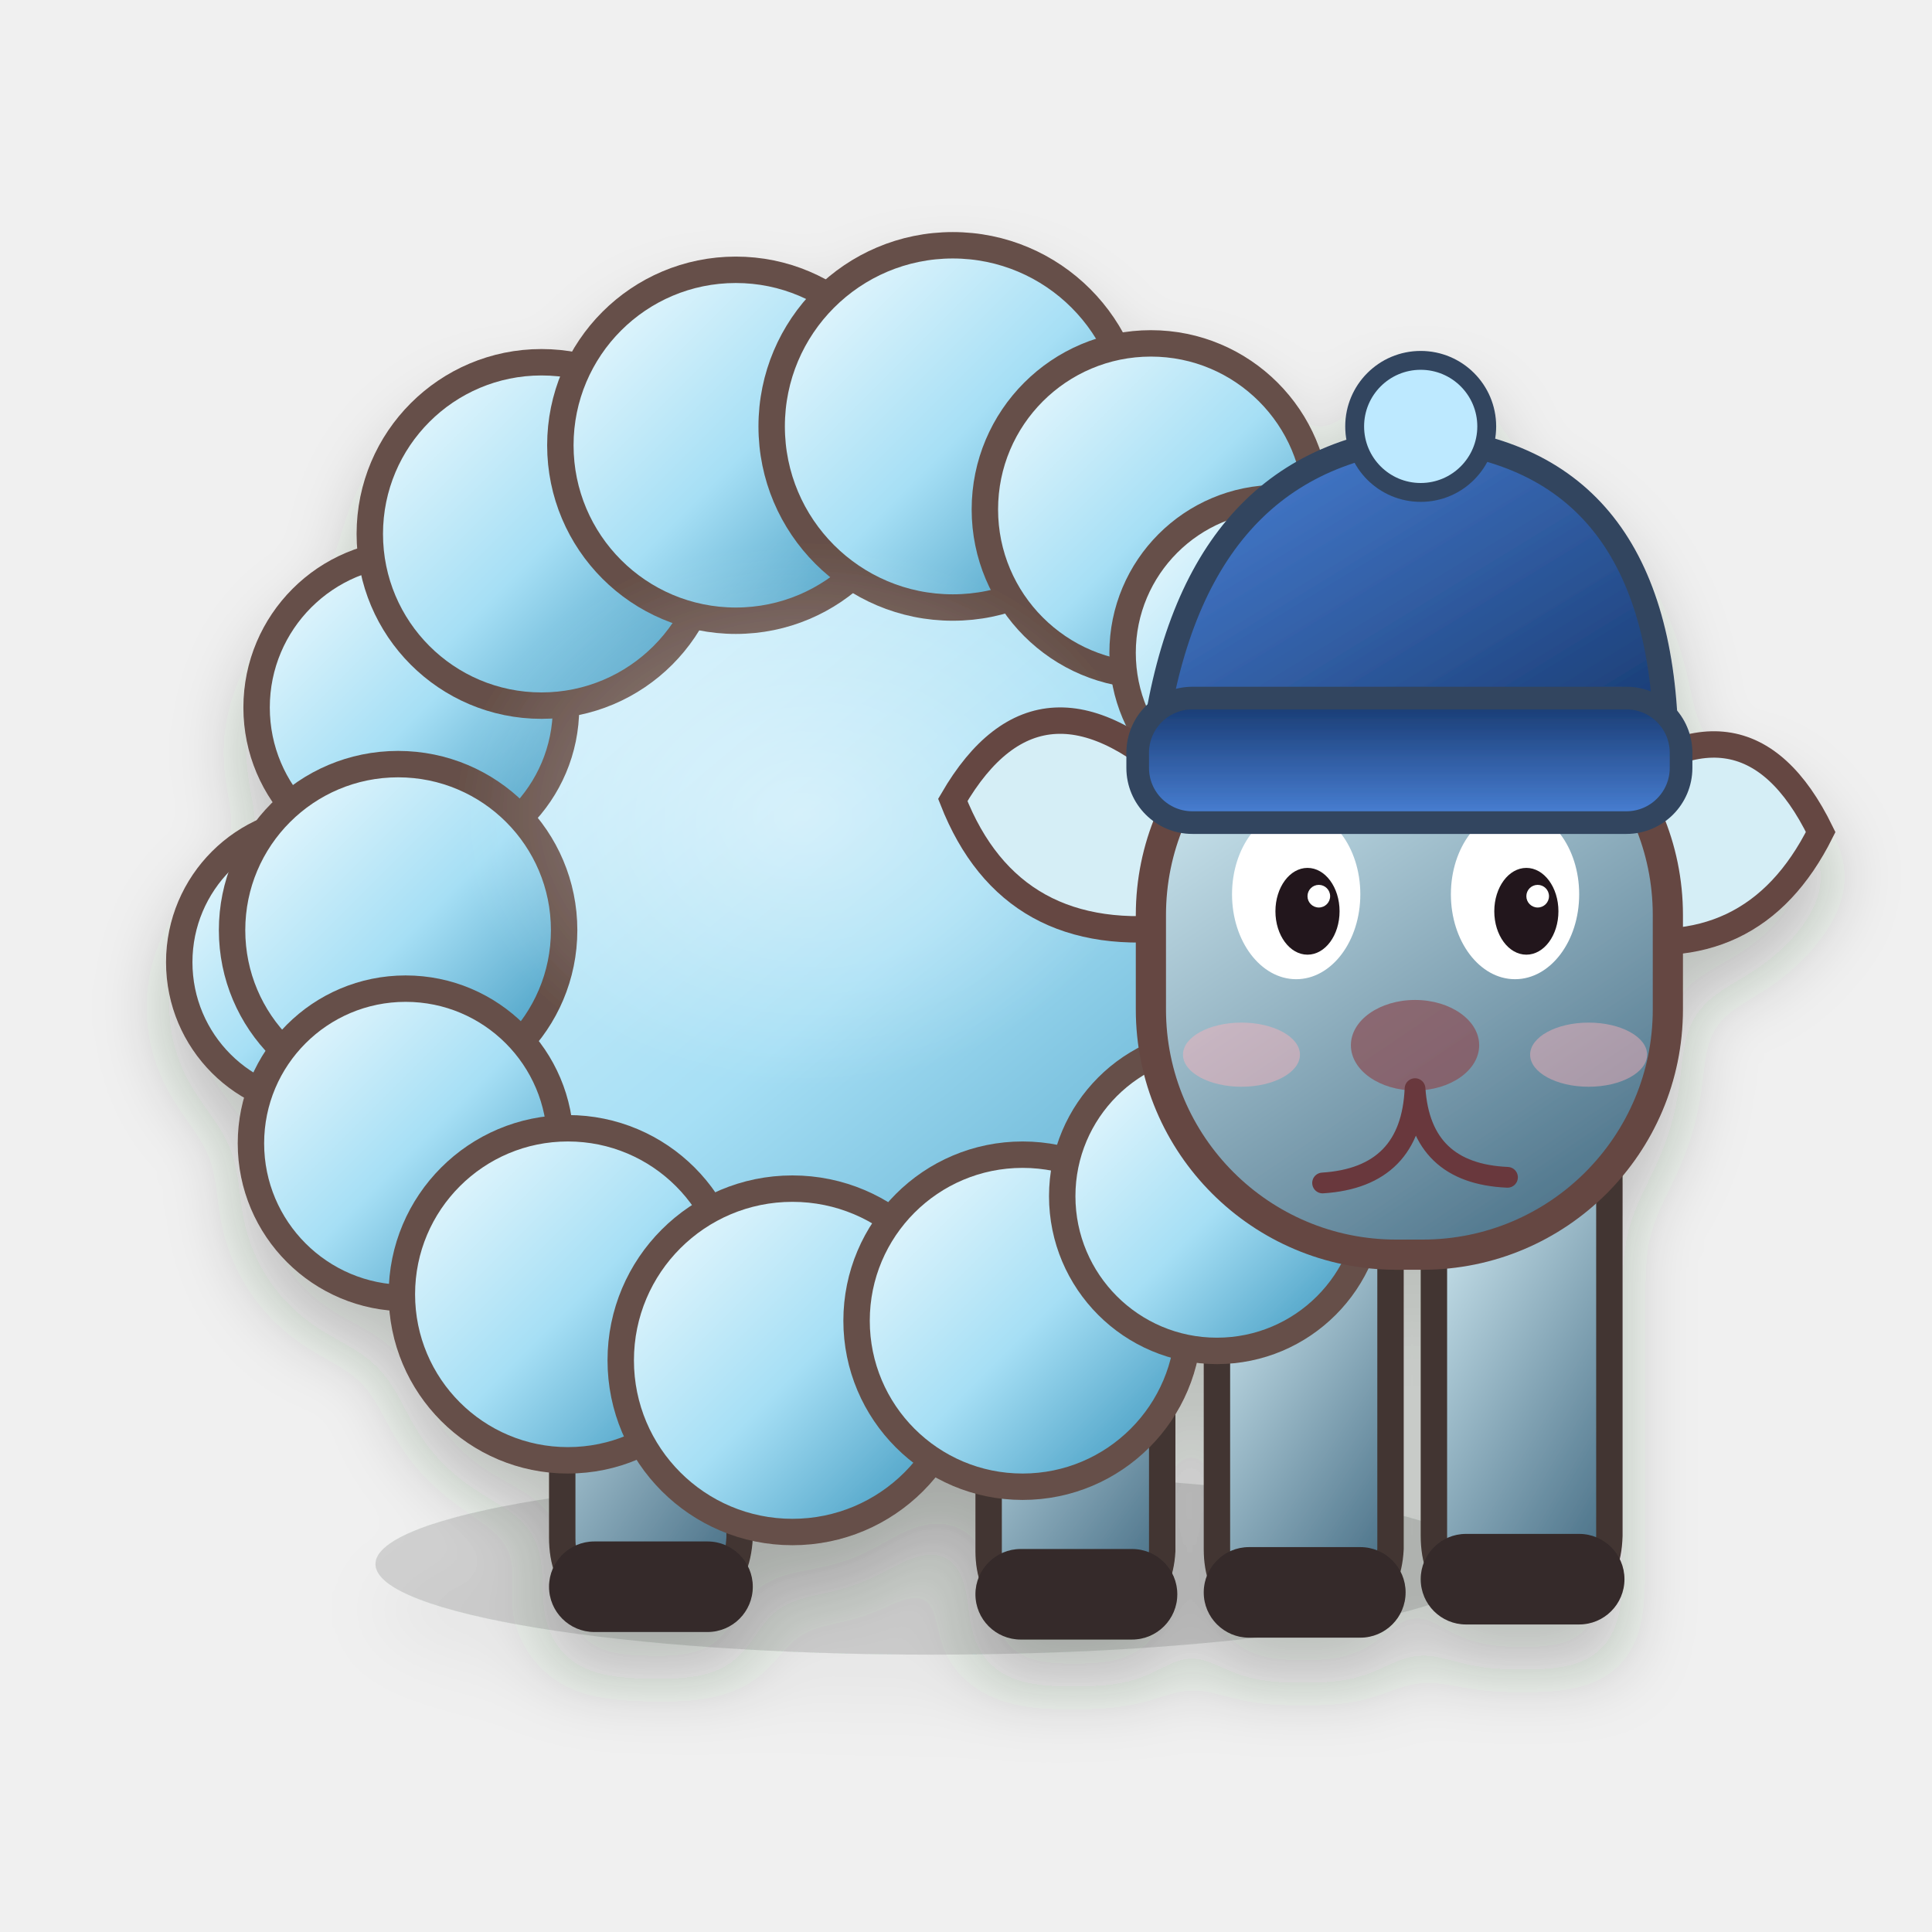
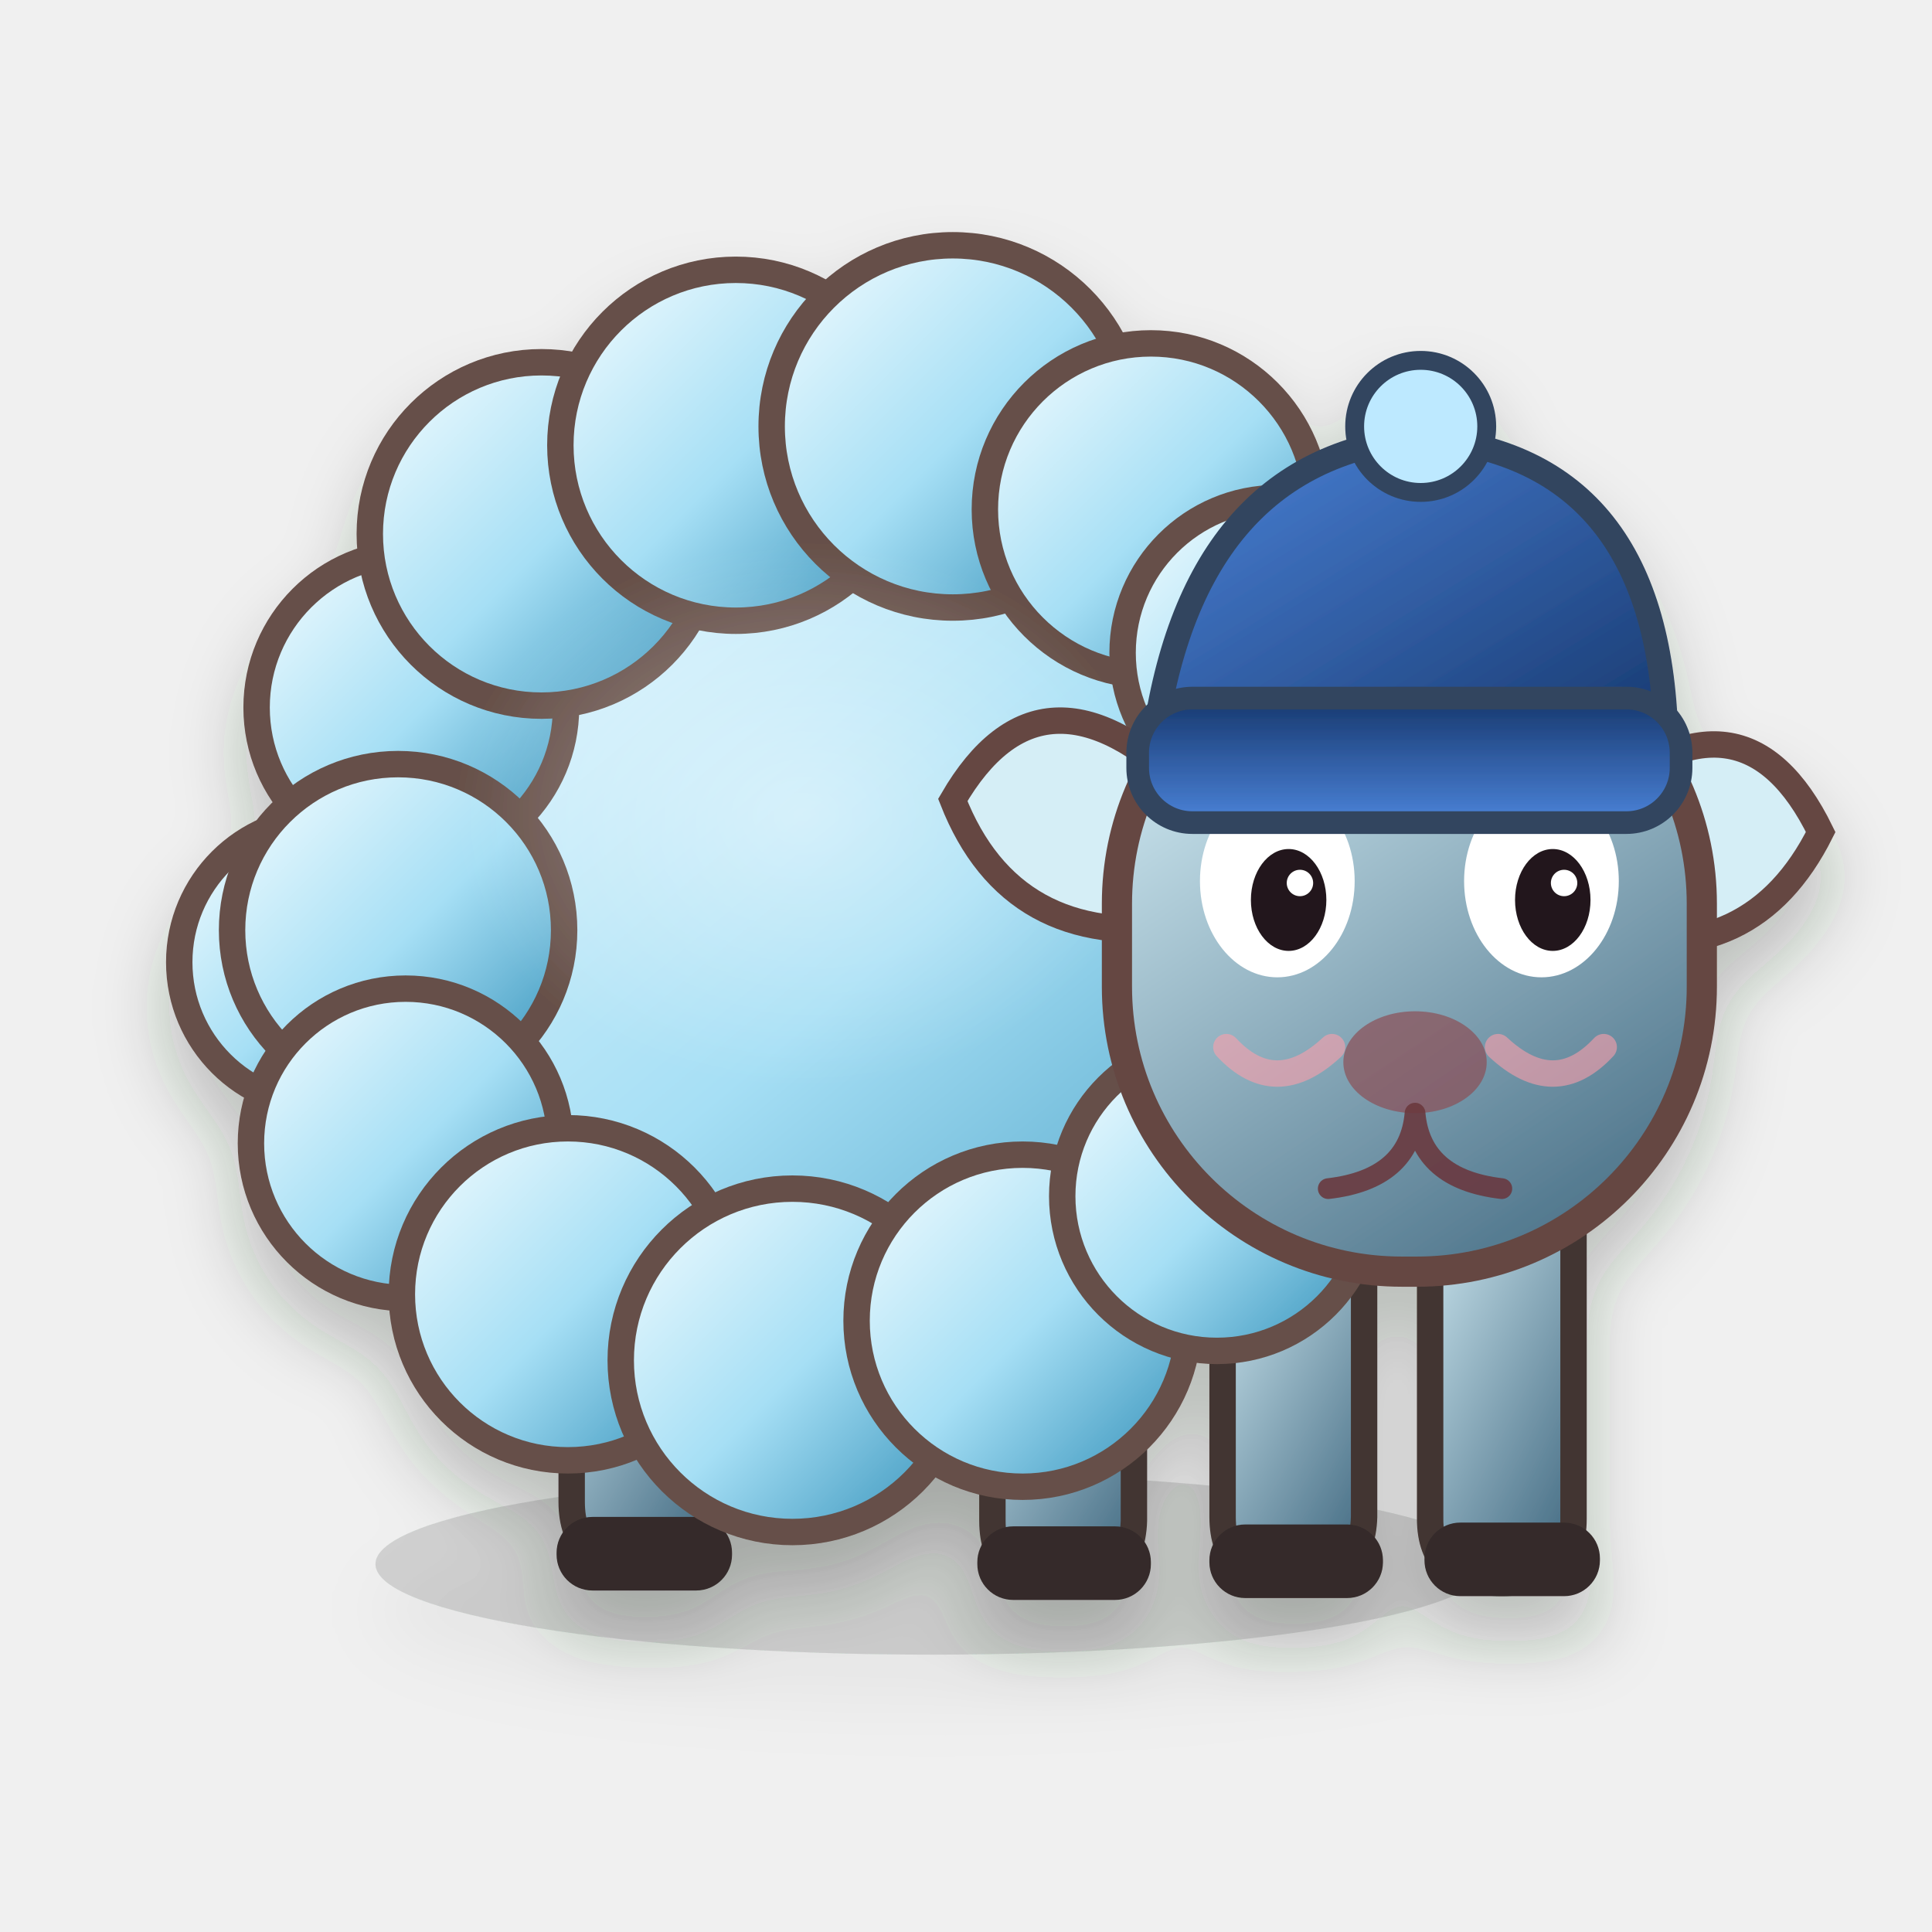
<svg xmlns="http://www.w3.org/2000/svg" width="1024" height="1024" viewBox="0 0 1024 1024" role="img" aria-labelledby="title-04">
  <defs>
    <linearGradient id="fur" x1="0" y1="0" x2="1" y2="1">
      <stop stop-color="#f5fdff" />
      <stop offset=".52" stop-color="#a6dff5" />
      <stop offset="1" stop-color="#2f8db6" />
    </linearGradient>
    <linearGradient id="face" x1=".2" y1="0" x2=".8" y2="1">
      <stop stop-color="#d5eef6" />
      <stop offset="1" stop-color="#486f86" />
    </linearGradient>
    <linearGradient id="accent" x1="0" y1="0" x2="1" y2="1">
      <stop stop-color="#4b83d9" />
      <stop offset="1" stop-color="#17386e" />
    </linearGradient>
    <linearGradient id="accent2" x1="0" y1="0" x2="0" y2="1">
      <stop stop-color="#17386e" />
      <stop offset="1" stop-color="#4b83d9" />
    </linearGradient>
    <linearGradient id="rainbow">
      <stop stop-color="#ff6767" />
      <stop offset=".26" stop-color="#ffdc58" />
      <stop offset=".52" stop-color="#4dcf7b" />
      <stop offset=".76" stop-color="#5ba8ff" />
      <stop offset="1" stop-color="#cf76f4" />
    </linearGradient>
    <linearGradient id="aurora">
      <stop stop-color="#71f5e4" />
      <stop offset=".5" stop-color="#71bfff" />
      <stop offset="1" stop-color="#c181ff" />
    </linearGradient>
    <linearGradient id="galaxy">
      <stop stop-color="#151d4b" />
      <stop offset=".52" stop-color="#5441a8" />
      <stop offset="1" stop-color="#df65bc" />
    </linearGradient>
    <linearGradient id="ice" x1="0" y1="0" x2="1" y2="1">
      <stop stop-color="#fff" />
      <stop offset=".35" stop-color="#bcecff" />
      <stop offset=".7" stop-color="#8dbef7" />
      <stop offset="1" stop-color="#d7f8ff" />
    </linearGradient>
    <linearGradient id="nzstripe">
      <stop stop-color="#101820" />
      <stop offset=".45" stop-color="#101820" />
      <stop offset=".46" stop-color="#f6d35d" />
      <stop offset=".66" stop-color="#f6d35d" />
      <stop offset=".67" stop-color="#4eaa70" />
    </linearGradient>
    <radialGradient id="shine">
      <stop stop-color="#fff" stop-opacity=".75" />
      <stop offset="1" stop-color="#fff" stop-opacity="0" />
    </radialGradient>
    <filter id="shadow" x="-25%" y="-25%" width="150%" height="165%">
      <feDropShadow dx="0" dy="24" stdDeviation="18" flood-color="#243127" flood-opacity=".25" />
    </filter>
+     <style>
+       .sheep-body { transform-box: fill-box; transform-origin: 50% 100%; }
+       .sheep-body { animation: bodyFloat 1.15s ease-in-out infinite; }
+       .sheep-ear-left, .sheep-ear-right { transform-box: fill-box; transform-origin: 50% 100%; }
+       .sheep-ear-left { animation: earLeft 2.8s ease-in-out infinite; }
+       .sheep-ear-right { animation: earRight 3.1s ease-in-out infinite; }
+       .leg-front-a, .leg-back-a { transform-box: fill-box; transform-origin: 50% 8%; animation: legFront .58s ease-in-out infinite; }
+       .leg-front-b, .leg-back-b { transform-box: fill-box; transform-origin: 50% 8%; animation: legBack .58s ease-in-out infinite; animation-delay: 0.28s; }
+       .blink-line, .surprised-mouth { animation-delay: 0.51s; }
+       @keyframes bodyFloat { 0%, 100% { transform: translateY(0); } 45% { transform: translateY(-4px); } 70% { transform: translateY(1px); } }
+       @keyframes earLeft { 0%, 100% { transform: rotate(-7deg); } 48% { transform: rotate(3deg); } 56% { transform: rotate(-1deg); } }
+       @keyframes earRight { 0%, 100% { transform: rotate(8deg); } 52% { transform: rotate(-4deg); } 60% { transform: rotate(1deg); } }
+       @keyframes legFront { 0%, 100% { transform: rotate(7deg) translateY(0); } 45% { transform: rotate(-9deg) translateY(-4px); } 70% { transform: rotate(2deg) translateY(1px); } }
+       @keyframes legBack { 0%, 100% { transform: rotate(-8deg) translateY(0); } 45% { transform: rotate(9deg) translateY(-4px); } 70% { transform: rotate(-2deg) translateY(1px); } }
+     </style>
  </defs>
  <g filter="url(#shadow)">
    <ellipse cx="494" cy="829" rx="295" ry="48" fill="#243127" opacity=".16" />
    <g stroke="#433632" stroke-width="14" stroke-linejoin="round">
-       <path d="M298 630v185q0 39 46 39t48-39V640" fill="url(#face)" />
-       <path d="M524 653v169q0 37 45 37t47-37V649" fill="url(#face)" />
-       <path d="M645 638v183q0 38 45 38t47-38V629" fill="url(#face)" />
-       <path d="M760 607v207q0 39 46 39t47-39V591" fill="url(#face)" />
+       <g class="leg-front-a">
+         <path d="M303 620v176q0 34 37 34t38-34V626" fill="url(#face)" />
+       </g>
+       <g class="leg-back-a">
+         <path d="M526 638v168q0 34 37 34t38-34V638" fill="url(#face)" />
+       </g>
+       <g class="leg-front-b">
+         <path d="M648 625v179q0 34 37 34t38-34V617" fill="url(#face)" />
+       </g>
+       <g class="leg-back-b">
+         <path d="M758 600v205q0 34 38 34t38-34V586" fill="url(#face)" />
+       </g>
    </g>
    <g fill="#342b2b">
-       <rect x="291" y="817" width="108" height="48" rx="24" />
-       <rect x="517" y="821" width="107" height="48" rx="24" />
-       <rect x="638" y="820" width="107" height="48" rx="24" />
-       <rect x="753" y="813" width="108" height="48" rx="24" />
+       <rect x="295" y="804" width="93" height="39" rx="19" />
+       <rect x="518" y="809" width="92" height="39" rx="19" />
+       <rect x="641" y="808" width="92" height="39" rx="19" />
+       <rect x="755" y="807" width="93" height="39" rx="19" />
    </g>
-     <circle cx="171" cy="510" r="76" fill="url(#fur)" stroke="#665049" stroke-width="14" />
-     <ellipse cx="448" cy="505" rx="290" ry="244" fill="url(#fur)" stroke="#665049" stroke-width="16" />
-     <g fill="url(#fur)" stroke="#665049" stroke-width="14">
-       <circle cx="218" cy="375" r="82" />
-       <circle cx="287" cy="283" r="91" />
-       <circle cx="390" cy="236" r="93" />
-       <circle cx="505" cy="226" r="96" />
-       <circle cx="610" cy="270" r="88" />
-       <circle cx="677" cy="346" r="82" />
-       <circle cx="211" cy="493" r="88" />
-       <circle cx="215" cy="606" r="82" />
-       <circle cx="301" cy="686" r="88" />
-       <circle cx="420" cy="721" r="91" />
-       <circle cx="542" cy="700" r="88" />
-       <circle cx="645" cy="634" r="82" />
+     <g class="sheep-body">
+       <circle cx="171" cy="510" r="76" fill="url(#fur)" stroke="#665049" stroke-width="14" />
+       <ellipse cx="448" cy="505" rx="290" ry="244" fill="url(#fur)" stroke="#665049" stroke-width="16" />
+       <g fill="url(#fur)" stroke="#665049" stroke-width="14">
+         <circle cx="218" cy="375" r="82" />
+         <circle cx="287" cy="283" r="91" />
+         <circle cx="390" cy="236" r="93" />
+         <circle cx="505" cy="226" r="96" />
+         <circle cx="610" cy="270" r="88" />
+         <circle cx="677" cy="346" r="82" />
+         <circle cx="211" cy="493" r="88" />
+         <circle cx="215" cy="606" r="82" />
+         <circle cx="301" cy="686" r="88" />
+         <circle cx="420" cy="721" r="91" />
+         <circle cx="542" cy="700" r="88" />
+         <circle cx="645" cy="634" r="82" />
+       </g>
+       <ellipse cx="425" cy="432" rx="183" ry="145" fill="url(#shine)" opacity=".55" />
+       <path class="sheep-ear-left" d="M629 418q-77-75-124 6 31 79 121 67z" fill="#d5eef6" stroke="#654743" stroke-width="14" />
+       <path class="sheep-ear-right" d="M846 425q78-68 119 16-36 72-116 55z" fill="#d5eef6" stroke="#654743" stroke-width="14" />
+       <rect x="592" y="328" width="310" height="346" rx="151" fill="url(#face)" stroke="#654743" stroke-width="16" />
+       <ellipse cx="677" cy="467" rx="41" ry="51" fill="#fff" />
+       <ellipse cx="817" cy="467" rx="41" ry="51" fill="#fff" />
+       <ellipse cx="683" cy="477" rx="20" ry="27" fill="#21191b">
+         <animate attributeName="cx" values="683;690;683;677;683" dur="3.7s" repeatCount="indefinite" />
+       </ellipse>
+       <ellipse cx="823" cy="477" rx="20" ry="27" fill="#21191b">
+         <animate attributeName="cx" values="823;830;823;817;823" dur="3.7s" repeatCount="indefinite" />
+       </ellipse>
+       <circle cx="689" cy="468" r="7" fill="#fff" />
+       <circle cx="829" cy="468" r="7" fill="#fff" />
+       <path class="blink-line" d="M641 477q36 24 72 0M781 477q36 24 72 0" fill="none" stroke="#486f86" stroke-width="14" stroke-linecap="round" opacity="0">
+         <animate attributeName="opacity" values="0;0;1;1;0;0" keyTimes="0;.39;.43;.48;.53;1" dur="4.9s" repeatCount="indefinite" />
+       </path>
+       <ellipse cx="750" cy="563" rx="38" ry="27" fill="#8b4f56" opacity=".7" />
+       <path d="M750 590q-3 35-46 40m46-40q3 35 46 40" fill="none" stroke="#69383d" stroke-width="11" stroke-linecap="round" opacity=".88">
+         <animate attributeName="opacity" values=".88;.88;0;0;.88;.88" keyTimes="0;.39;.43;.48;.53;1" dur="5.9s" repeatCount="indefinite" />
+       </path>
+       <ellipse class="surprised-mouth" cx="750" cy="604" rx="25" ry="32" fill="#69383d" opacity="0">
+         <animate attributeName="opacity" values="0;0;1;1;0;0" keyTimes="0;.39;.43;.48;.53;1" dur="5.9s" repeatCount="indefinite" />
+       </ellipse>
+       <path d="M706 555q-30 28-56 0M794 555q30 28 56 0" fill="none" stroke="#ff9eaa" stroke-width="14" stroke-linecap="round" opacity=".58" />
+       <path d="M611 398q19-154 140-166 128 8 132 158z" fill="url(#accent)" stroke="#31455f" stroke-width="13" />
+       <rect x="603" y="370" width="288" height="66" rx="29" fill="url(#accent2)" stroke="#31455f" stroke-width="12" />
+       <circle cx="753" cy="226" r="35" fill="#bde9ff" stroke="#31455f" stroke-width="10" />
    </g>
-     <ellipse cx="425" cy="432" rx="183" ry="145" fill="url(#shine)" opacity=".55" />
-     <path d="M629 418q-77-75-124 6 31 79 121 67z" fill="#d5eef6" stroke="#654743" stroke-width="14" />
-     <path d="M846 425q78-68 119 16-36 72-116 55z" fill="#d5eef6" stroke="#654743" stroke-width="14" />
-     <rect x="610" y="355" width="274" height="310" rx="130" fill="url(#face)" stroke="#654743" stroke-width="16" />
-     <ellipse cx="687" cy="474" rx="34" ry="45" fill="#fff" />
-     <ellipse cx="803" cy="474" rx="34" ry="45" fill="#fff" />
-     <ellipse cx="693" cy="483" rx="17" ry="23" fill="#21191b" />
-     <ellipse cx="809" cy="483" rx="17" ry="23" fill="#21191b" />
-     <circle cx="699" cy="475" r="6" fill="#fff" />
-     <circle cx="815" cy="475" r="6" fill="#fff" />
-     <ellipse cx="750" cy="554" rx="34" ry="24" fill="#8b4f56" opacity=".72" />
-     <path d="M750 577q-2 47-49 50m49-50q3 45 49 47" fill="none" stroke="#69383d" stroke-width="11" stroke-linecap="round" />
-     <ellipse cx="658" cy="559" rx="31" ry="17" fill="#ffb1bb" opacity=".45" />
-     <ellipse cx="842" cy="559" rx="31" ry="17" fill="#ffb1bb" opacity=".45" />
-     <path d="M611 398q19-154 140-166 128 8 132 158z" fill="url(#accent)" stroke="#31455f" stroke-width="13" />
-     <rect x="603" y="370" width="288" height="66" rx="29" fill="url(#accent2)" stroke="#31455f" stroke-width="12" />
-     <circle cx="753" cy="226" r="35" fill="#bde9ff" stroke="#31455f" stroke-width="10" />
  </g>
</svg>
